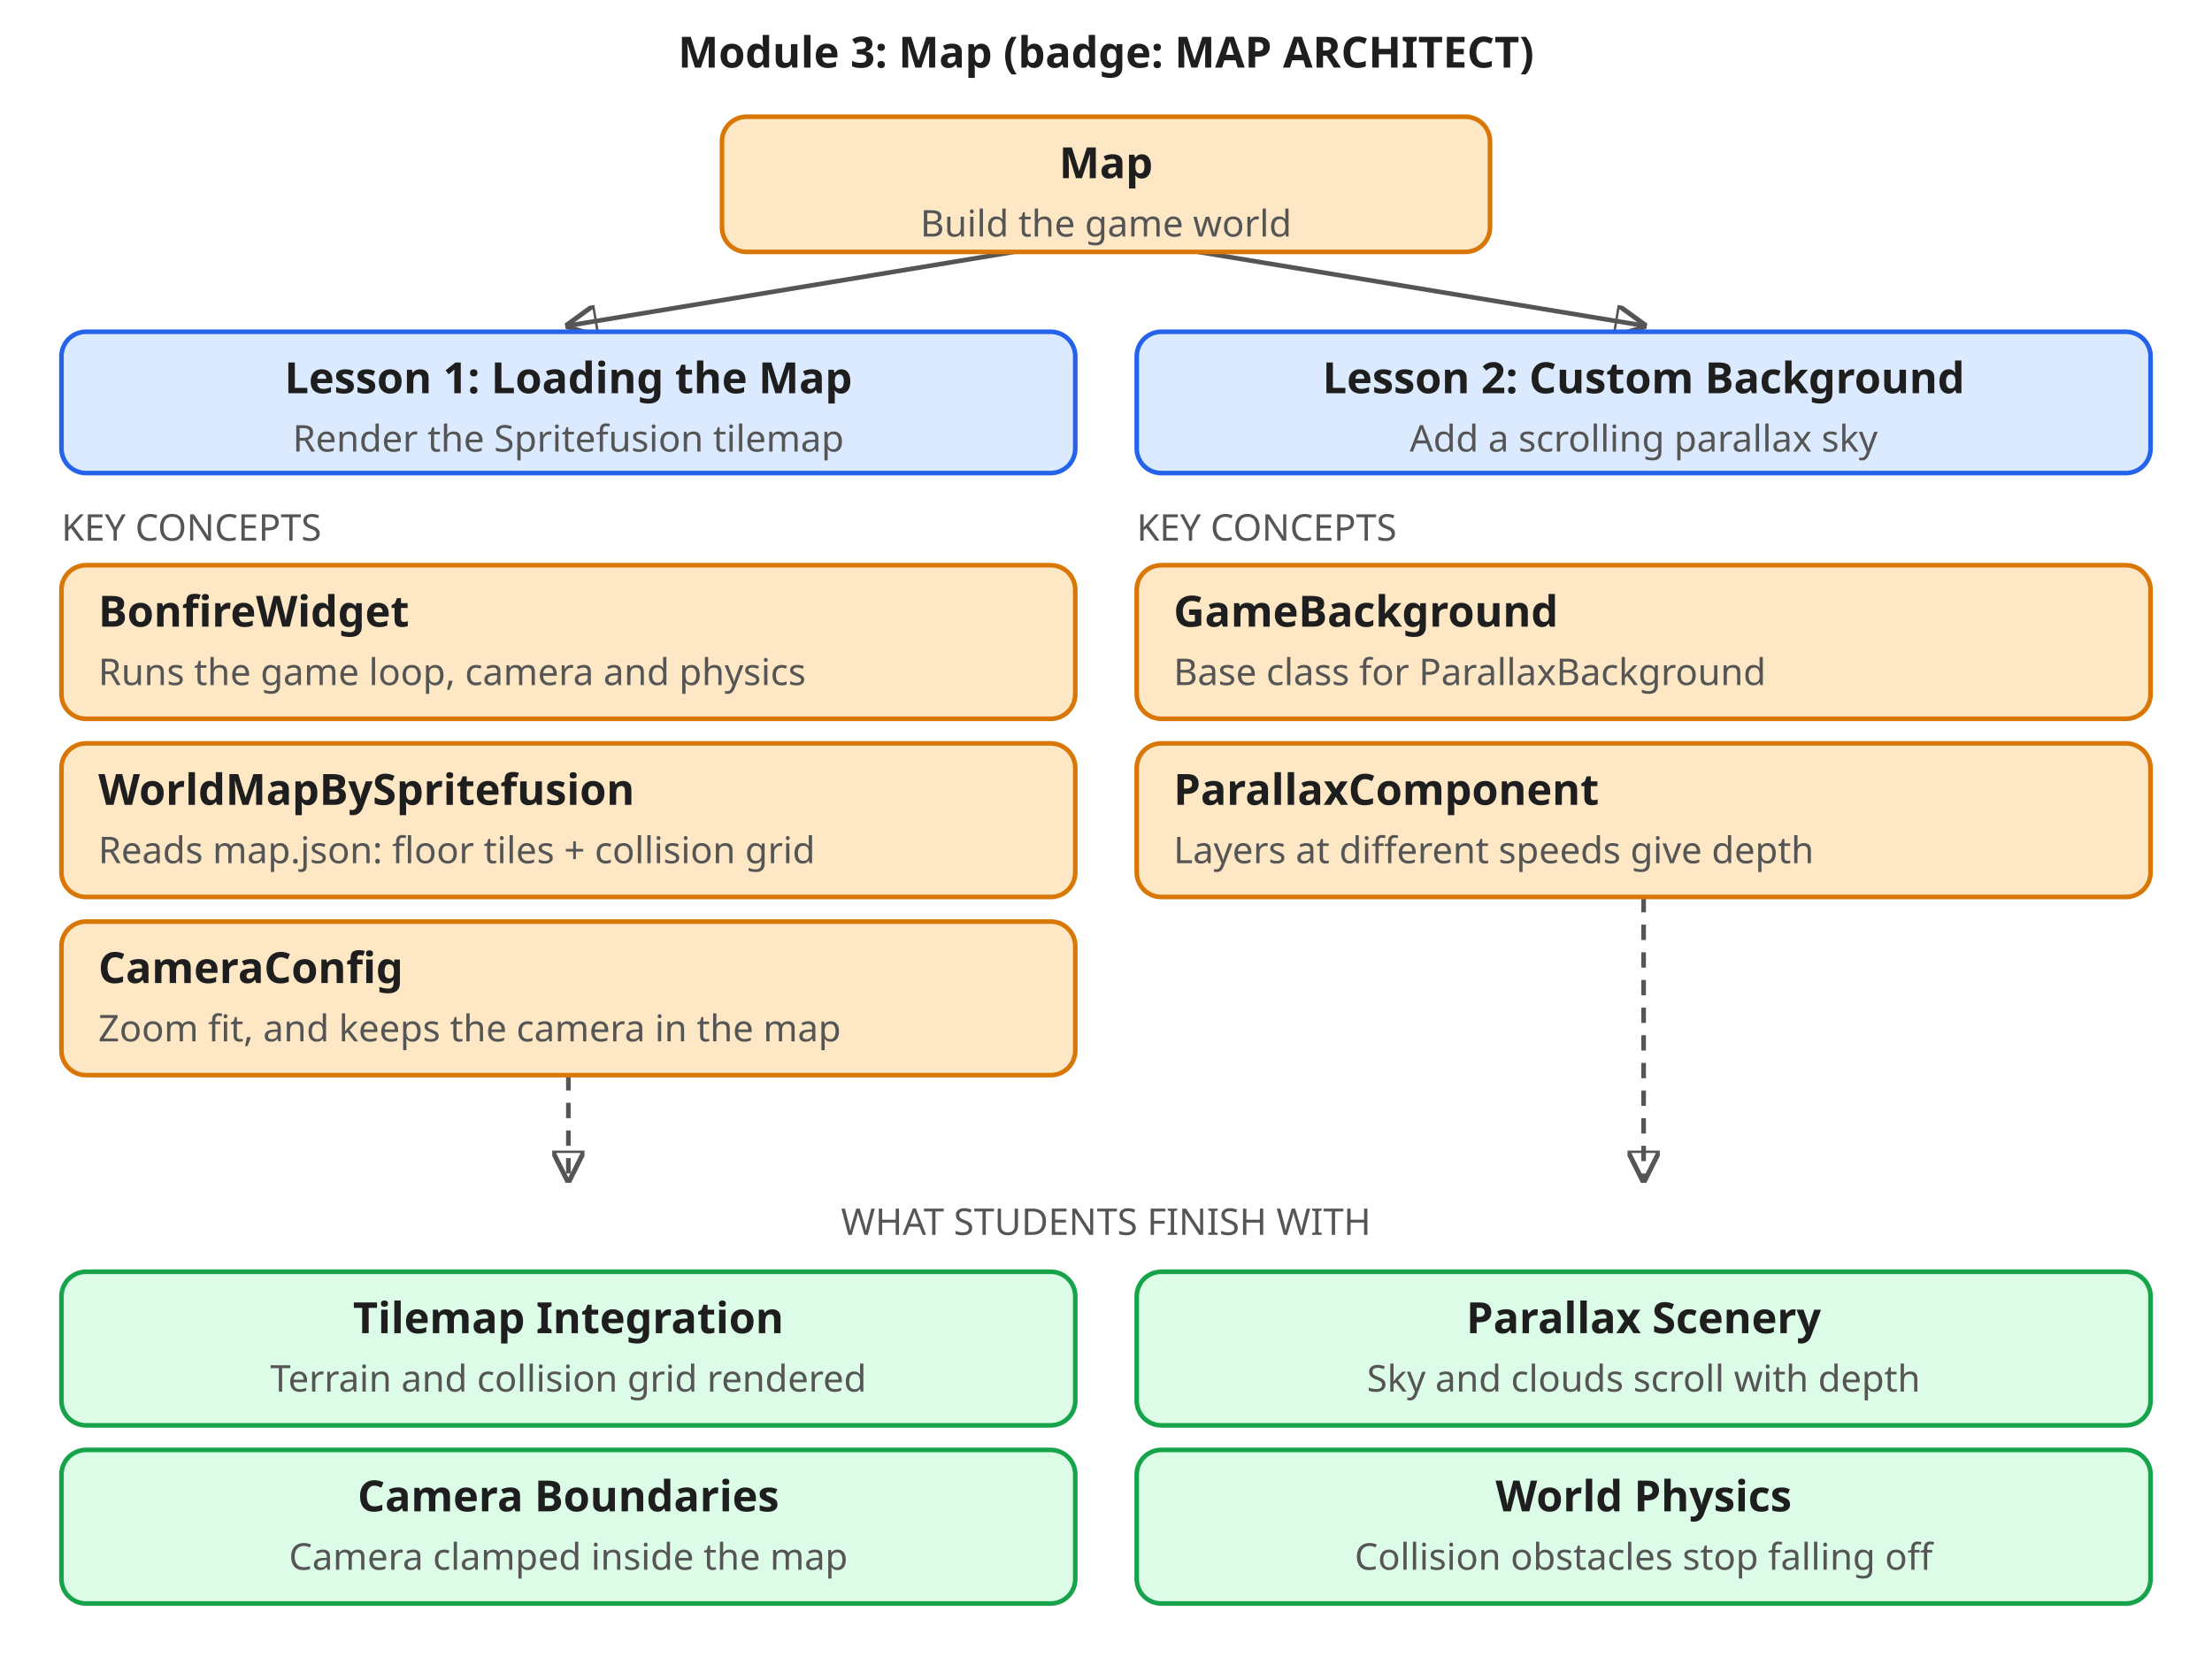
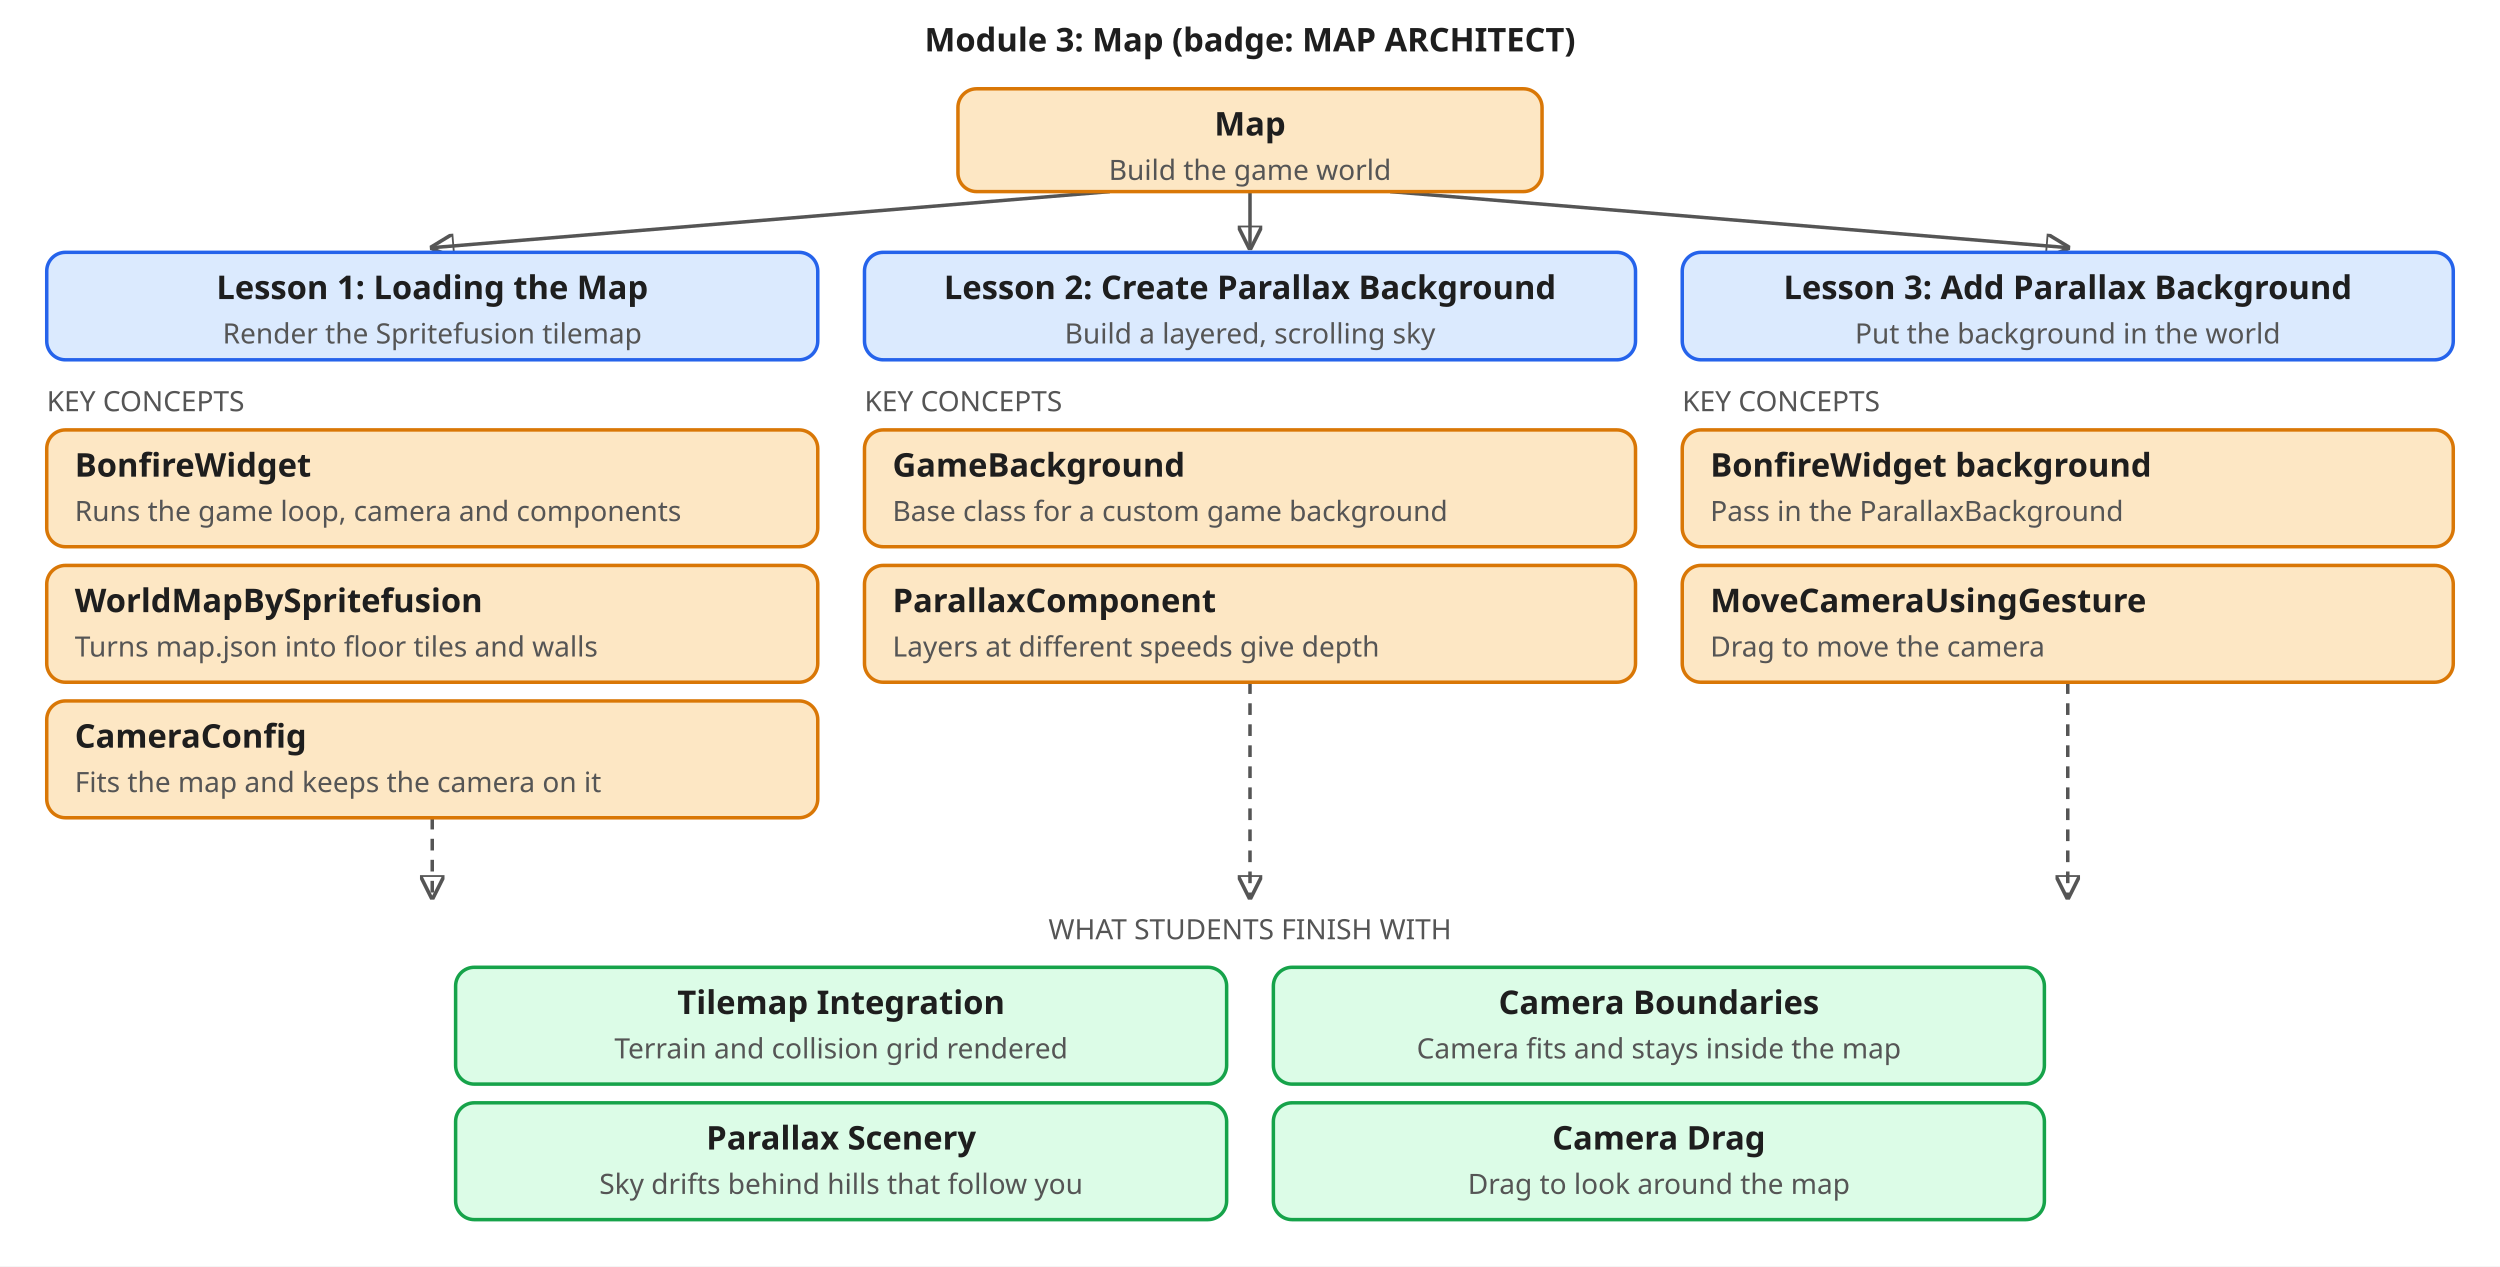
- <svg xmlns="http://www.w3.org/2000/svg" viewBox="0 0 720 542">
+ <svg xmlns="http://www.w3.org/2000/svg" viewBox="0 0 1070 542">
  <defs>
    <marker id="ah" viewBox="0 0 10 10" refX="9" refY="5" markerWidth="7" markerHeight="7" orient="auto-start-reverse">
      <path d="M0,0 L10,5 L0,10 z" fill="none" stroke="context-stroke" stroke-width="1.5" />
    </marker>
  </defs>
  <style>rect{stroke-width:1.5}.th{font:600 14px sans-serif;fill:#1e1e1e}.ts{font:12px sans-serif;fill:#555}.c-amber rect{fill:#fde7c4;stroke:#d97706}.c-blue rect{fill:#dbeafe;stroke:#2563eb}.c-green rect{fill:#dcfce7;stroke:#16a34a}.arr{stroke:#555;stroke-width:1.5}</style>
  <rect width="100%" height="100%" fill="#fff" />
-   <line class="arr" x1="330" y1="82" x2="185" y2="106" marker-end="url(#ah)" />
-   <line class="arr" x1="390" y1="82" x2="535" y2="106" marker-end="url(#ah)" />
+   <line class="arr" x1="475" y1="82" x2="185" y2="106" marker-end="url(#ah)" />
+   <line class="arr" x1="535" y1="82" x2="535" y2="106" marker-end="url(#ah)" />
+   <line class="arr" x1="595" y1="82" x2="885" y2="106" marker-end="url(#ah)" />
  <line class="arr" x1="185" y1="350" x2="185" y2="384" marker-end="url(#ah)" stroke-dasharray="5 4" />
  <line class="arr" x1="535" y1="292" x2="535" y2="384" marker-end="url(#ah)" stroke-dasharray="5 4" />
-   <text class="th" x="360" y="22" text-anchor="middle">Module 3: Map (badge: MAP ARCHITECT)</text>
+   <line class="arr" x1="885" y1="292" x2="885" y2="384" marker-end="url(#ah)" stroke-dasharray="5 4" />
+   <text class="th" x="535" y="22" text-anchor="middle">Module 3: Map (badge: MAP ARCHITECT)</text>
  <text class="ts" x="20" y="176" text-anchor="start">KEY CONCEPTS</text>
  <text class="ts" x="370" y="176" text-anchor="start">KEY CONCEPTS</text>
-   <text class="ts" x="360" y="402" text-anchor="middle">WHAT STUDENTS FINISH WITH</text>
+   <text class="ts" x="720" y="176" text-anchor="start">KEY CONCEPTS</text>
+   <text class="ts" x="535" y="402" text-anchor="middle">WHAT STUDENTS FINISH WITH</text>
  <g class="c-amber">
-     <rect x="235" y="38" width="250" height="44" rx="8" />
-     <text class="th" x="360" y="58" text-anchor="middle">Map</text>
-     <text class="ts" x="360" y="77" text-anchor="middle">Build the game world</text>
+     <rect x="410" y="38" width="250" height="44" rx="8" />
+     <text class="th" x="535" y="58" text-anchor="middle">Map</text>
+     <text class="ts" x="535" y="77" text-anchor="middle">Build the game world</text>
  </g>
  <g class="c-blue">
    <rect x="20" y="108" width="330" height="46" rx="8" />
    <text class="th" x="185" y="128" text-anchor="middle">Lesson 1: Loading the Map</text>
    <text class="ts" x="185" y="147" text-anchor="middle">Render the Spritefusion tilemap</text>
  </g>
  <g class="c-amber">
    <rect x="20" y="184" width="330" height="50" rx="8" />
    <text class="th" x="32" y="204" text-anchor="start">BonfireWidget</text>
-     <text class="ts" x="32" y="223" text-anchor="start">Runs the game loop, camera and physics</text>
+     <text class="ts" x="32" y="223" text-anchor="start">Runs the game loop, camera and components</text>
  </g>
  <g class="c-amber">
    <rect x="20" y="242" width="330" height="50" rx="8" />
    <text class="th" x="32" y="262" text-anchor="start">WorldMapBySpritefusion</text>
-     <text class="ts" x="32" y="281" text-anchor="start">Reads map.json: floor tiles + collision grid</text>
+     <text class="ts" x="32" y="281" text-anchor="start">Turns map.json into floor tiles and walls</text>
  </g>
  <g class="c-amber">
    <rect x="20" y="300" width="330" height="50" rx="8" />
    <text class="th" x="32" y="320" text-anchor="start">CameraConfig</text>
-     <text class="ts" x="32" y="339" text-anchor="start">Zoom fit, and keeps the camera in the map</text>
+     <text class="ts" x="32" y="339" text-anchor="start">Fits the map and keeps the camera on it</text>
  </g>
  <g class="c-blue">
    <rect x="370" y="108" width="330" height="46" rx="8" />
-     <text class="th" x="535" y="128" text-anchor="middle">Lesson 2: Custom Background</text>
-     <text class="ts" x="535" y="147" text-anchor="middle">Add a scrolling parallax sky</text>
+     <text class="th" x="535" y="128" text-anchor="middle">Lesson 2: Create Parallax Background</text>
+     <text class="ts" x="535" y="147" text-anchor="middle">Build a layered, scrolling sky</text>
  </g>
  <g class="c-amber">
    <rect x="370" y="184" width="330" height="50" rx="8" />
    <text class="th" x="382" y="204" text-anchor="start">GameBackground</text>
-     <text class="ts" x="382" y="223" text-anchor="start">Base class for ParallaxBackground</text>
+     <text class="ts" x="382" y="223" text-anchor="start">Base class for a custom game background</text>
  </g>
  <g class="c-amber">
    <rect x="370" y="242" width="330" height="50" rx="8" />
    <text class="th" x="382" y="262" text-anchor="start">ParallaxComponent</text>
    <text class="ts" x="382" y="281" text-anchor="start">Layers at different speeds give depth</text>
  </g>
-   <g class="c-green">
-     <rect x="20" y="414" width="330" height="50" rx="8" />
-     <text class="th" x="185" y="434" text-anchor="middle">Tilemap Integration</text>
-     <text class="ts" x="185" y="453" text-anchor="middle">Terrain and collision grid rendered</text>
+   <g class="c-blue">
+     <rect x="720" y="108" width="330" height="46" rx="8" />
+     <text class="th" x="885" y="128" text-anchor="middle">Lesson 3: Add Parallax Background</text>
+     <text class="ts" x="885" y="147" text-anchor="middle">Put the background in the world</text>
+   </g>
+   <g class="c-amber">
+     <rect x="720" y="184" width="330" height="50" rx="8" />
+     <text class="th" x="732" y="204" text-anchor="start">BonfireWidget background</text>
+     <text class="ts" x="732" y="223" text-anchor="start">Pass in the ParallaxBackground</text>
+   </g>
+   <g class="c-amber">
+     <rect x="720" y="242" width="330" height="50" rx="8" />
+     <text class="th" x="732" y="262" text-anchor="start">MoveCameraUsingGesture</text>
+     <text class="ts" x="732" y="281" text-anchor="start">Drag to move the camera</text>
  </g>
  <g class="c-green">
-     <rect x="370" y="414" width="330" height="50" rx="8" />
-     <text class="th" x="535" y="434" text-anchor="middle">Parallax Scenery</text>
-     <text class="ts" x="535" y="453" text-anchor="middle">Sky and clouds scroll with depth</text>
+     <rect x="195" y="414" width="330" height="50" rx="8" />
+     <text class="th" x="360" y="434" text-anchor="middle">Tilemap Integration</text>
+     <text class="ts" x="360" y="453" text-anchor="middle">Terrain and collision grid rendered</text>
  </g>
  <g class="c-green">
-     <rect x="20" y="472" width="330" height="50" rx="8" />
-     <text class="th" x="185" y="492" text-anchor="middle">Camera Boundaries</text>
-     <text class="ts" x="185" y="511" text-anchor="middle">Camera clamped inside the map</text>
+     <rect x="545" y="414" width="330" height="50" rx="8" />
+     <text class="th" x="710" y="434" text-anchor="middle">Camera Boundaries</text>
+     <text class="ts" x="710" y="453" text-anchor="middle">Camera fits and stays inside the map</text>
  </g>
  <g class="c-green">
-     <rect x="370" y="472" width="330" height="50" rx="8" />
-     <text class="th" x="535" y="492" text-anchor="middle">World Physics</text>
-     <text class="ts" x="535" y="511" text-anchor="middle">Collision obstacles stop falling off</text>
+     <rect x="195" y="472" width="330" height="50" rx="8" />
+     <text class="th" x="360" y="492" text-anchor="middle">Parallax Scenery</text>
+     <text class="ts" x="360" y="511" text-anchor="middle">Sky drifts behind hills that follow you</text>
+   </g>
+   <g class="c-green">
+     <rect x="545" y="472" width="330" height="50" rx="8" />
+     <text class="th" x="710" y="492" text-anchor="middle">Camera Drag</text>
+     <text class="ts" x="710" y="511" text-anchor="middle">Drag to look around the map</text>
  </g>
</svg>
